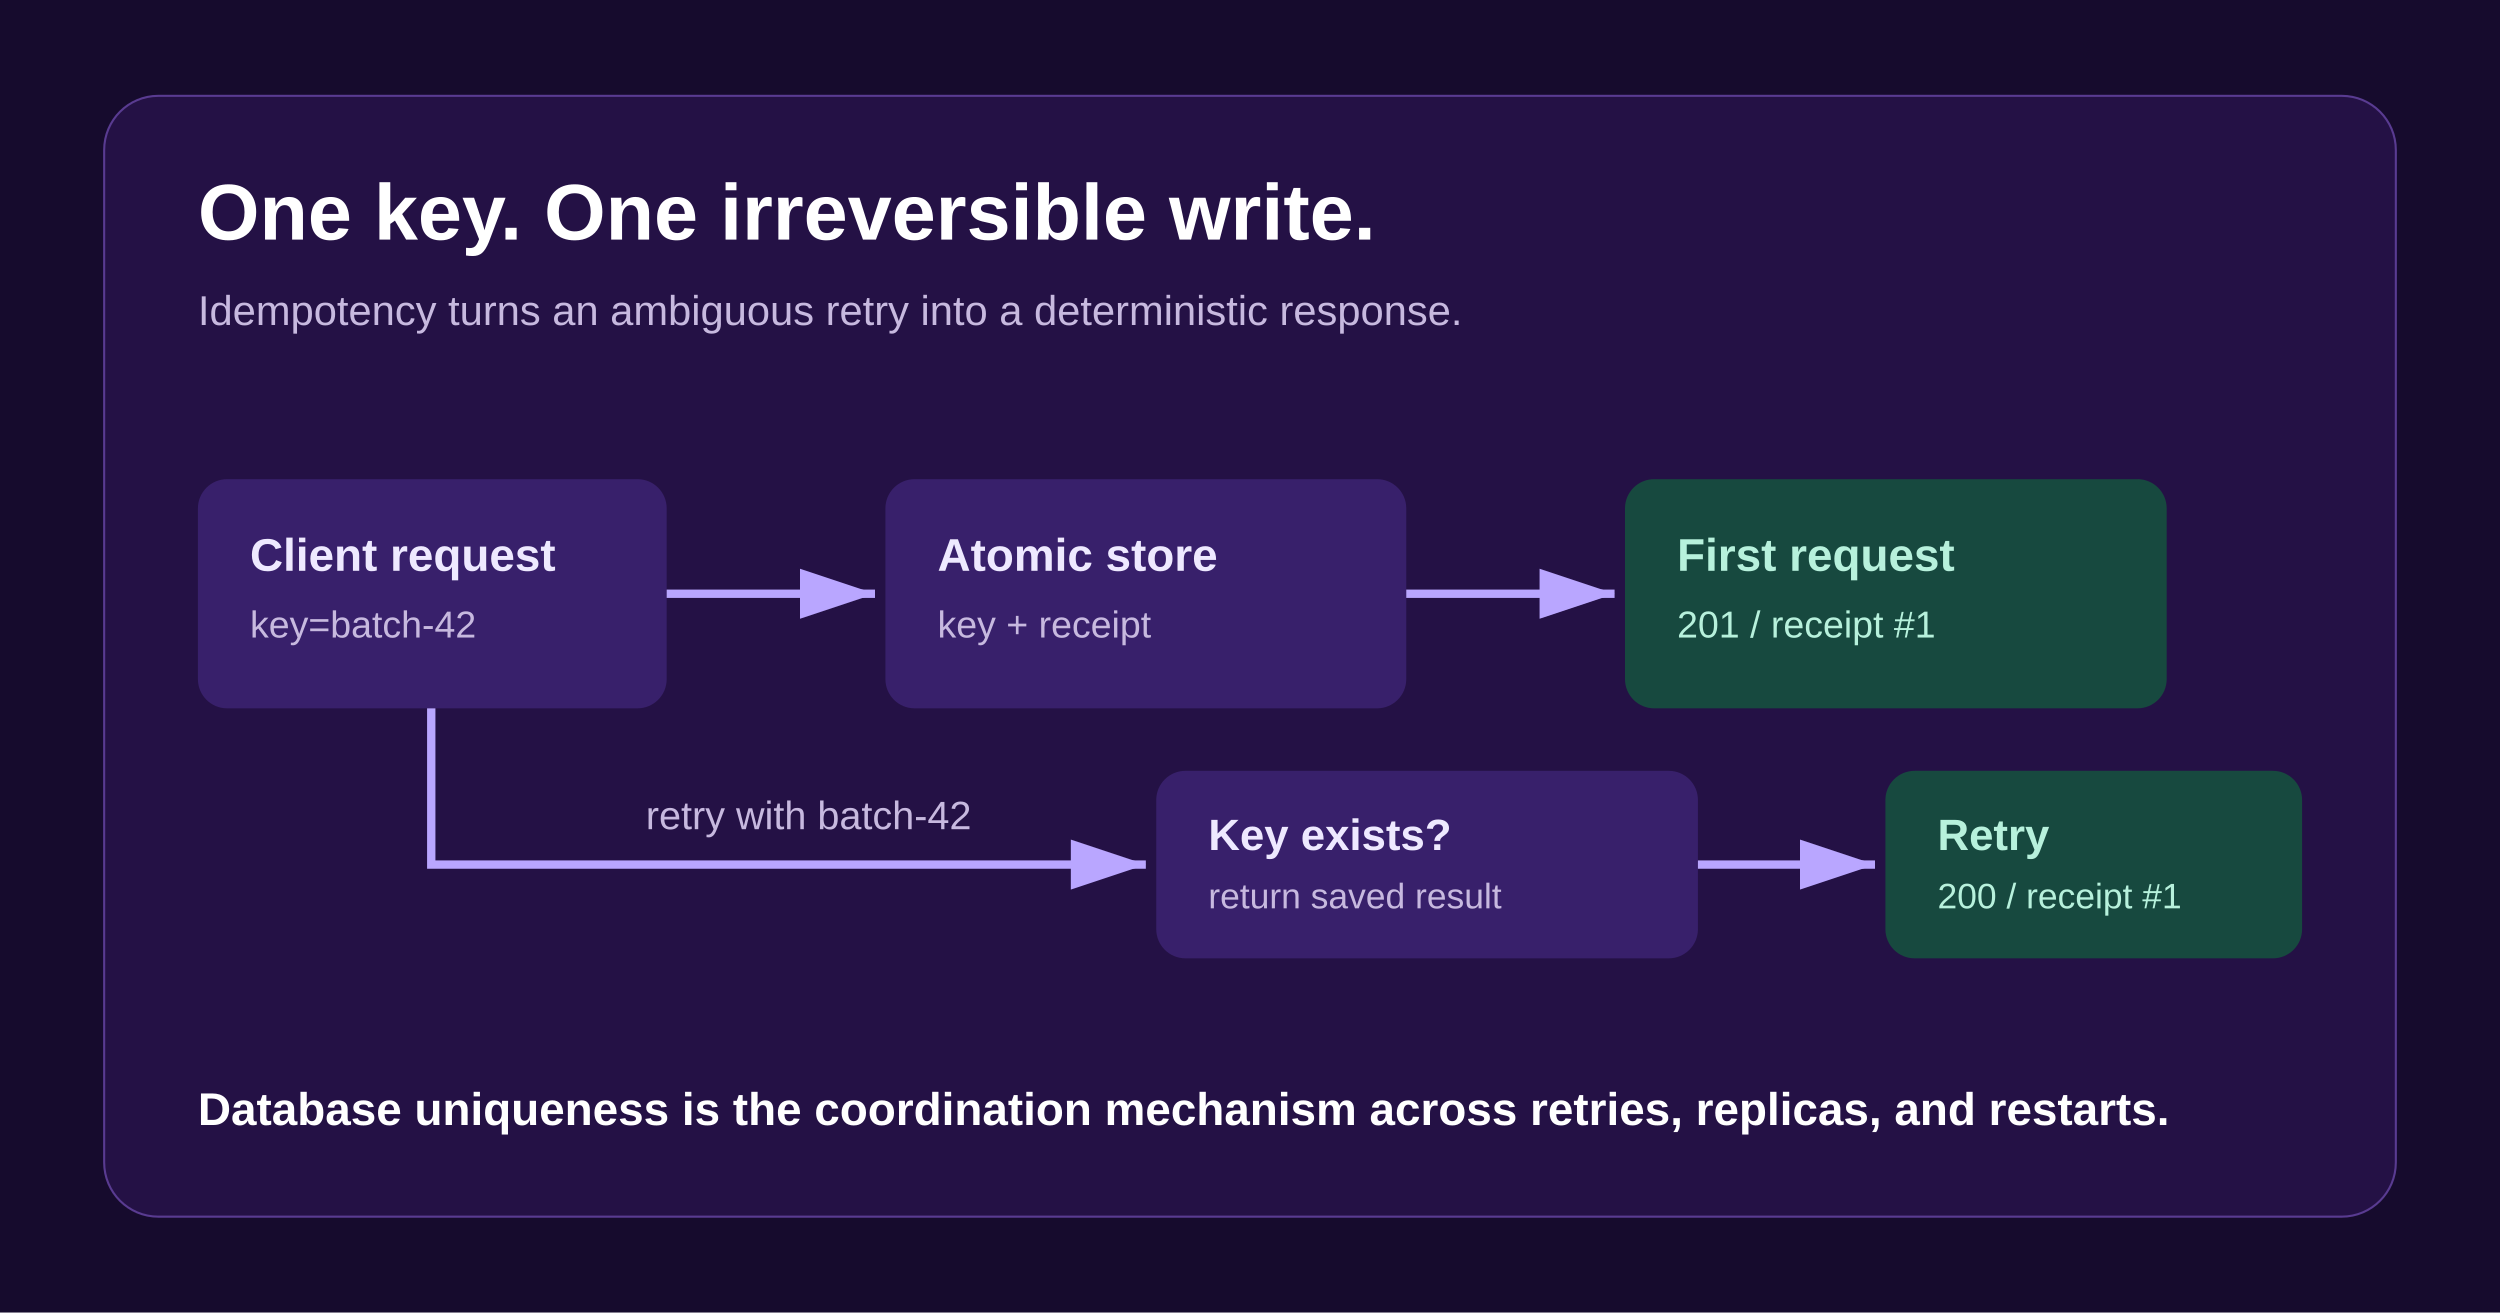
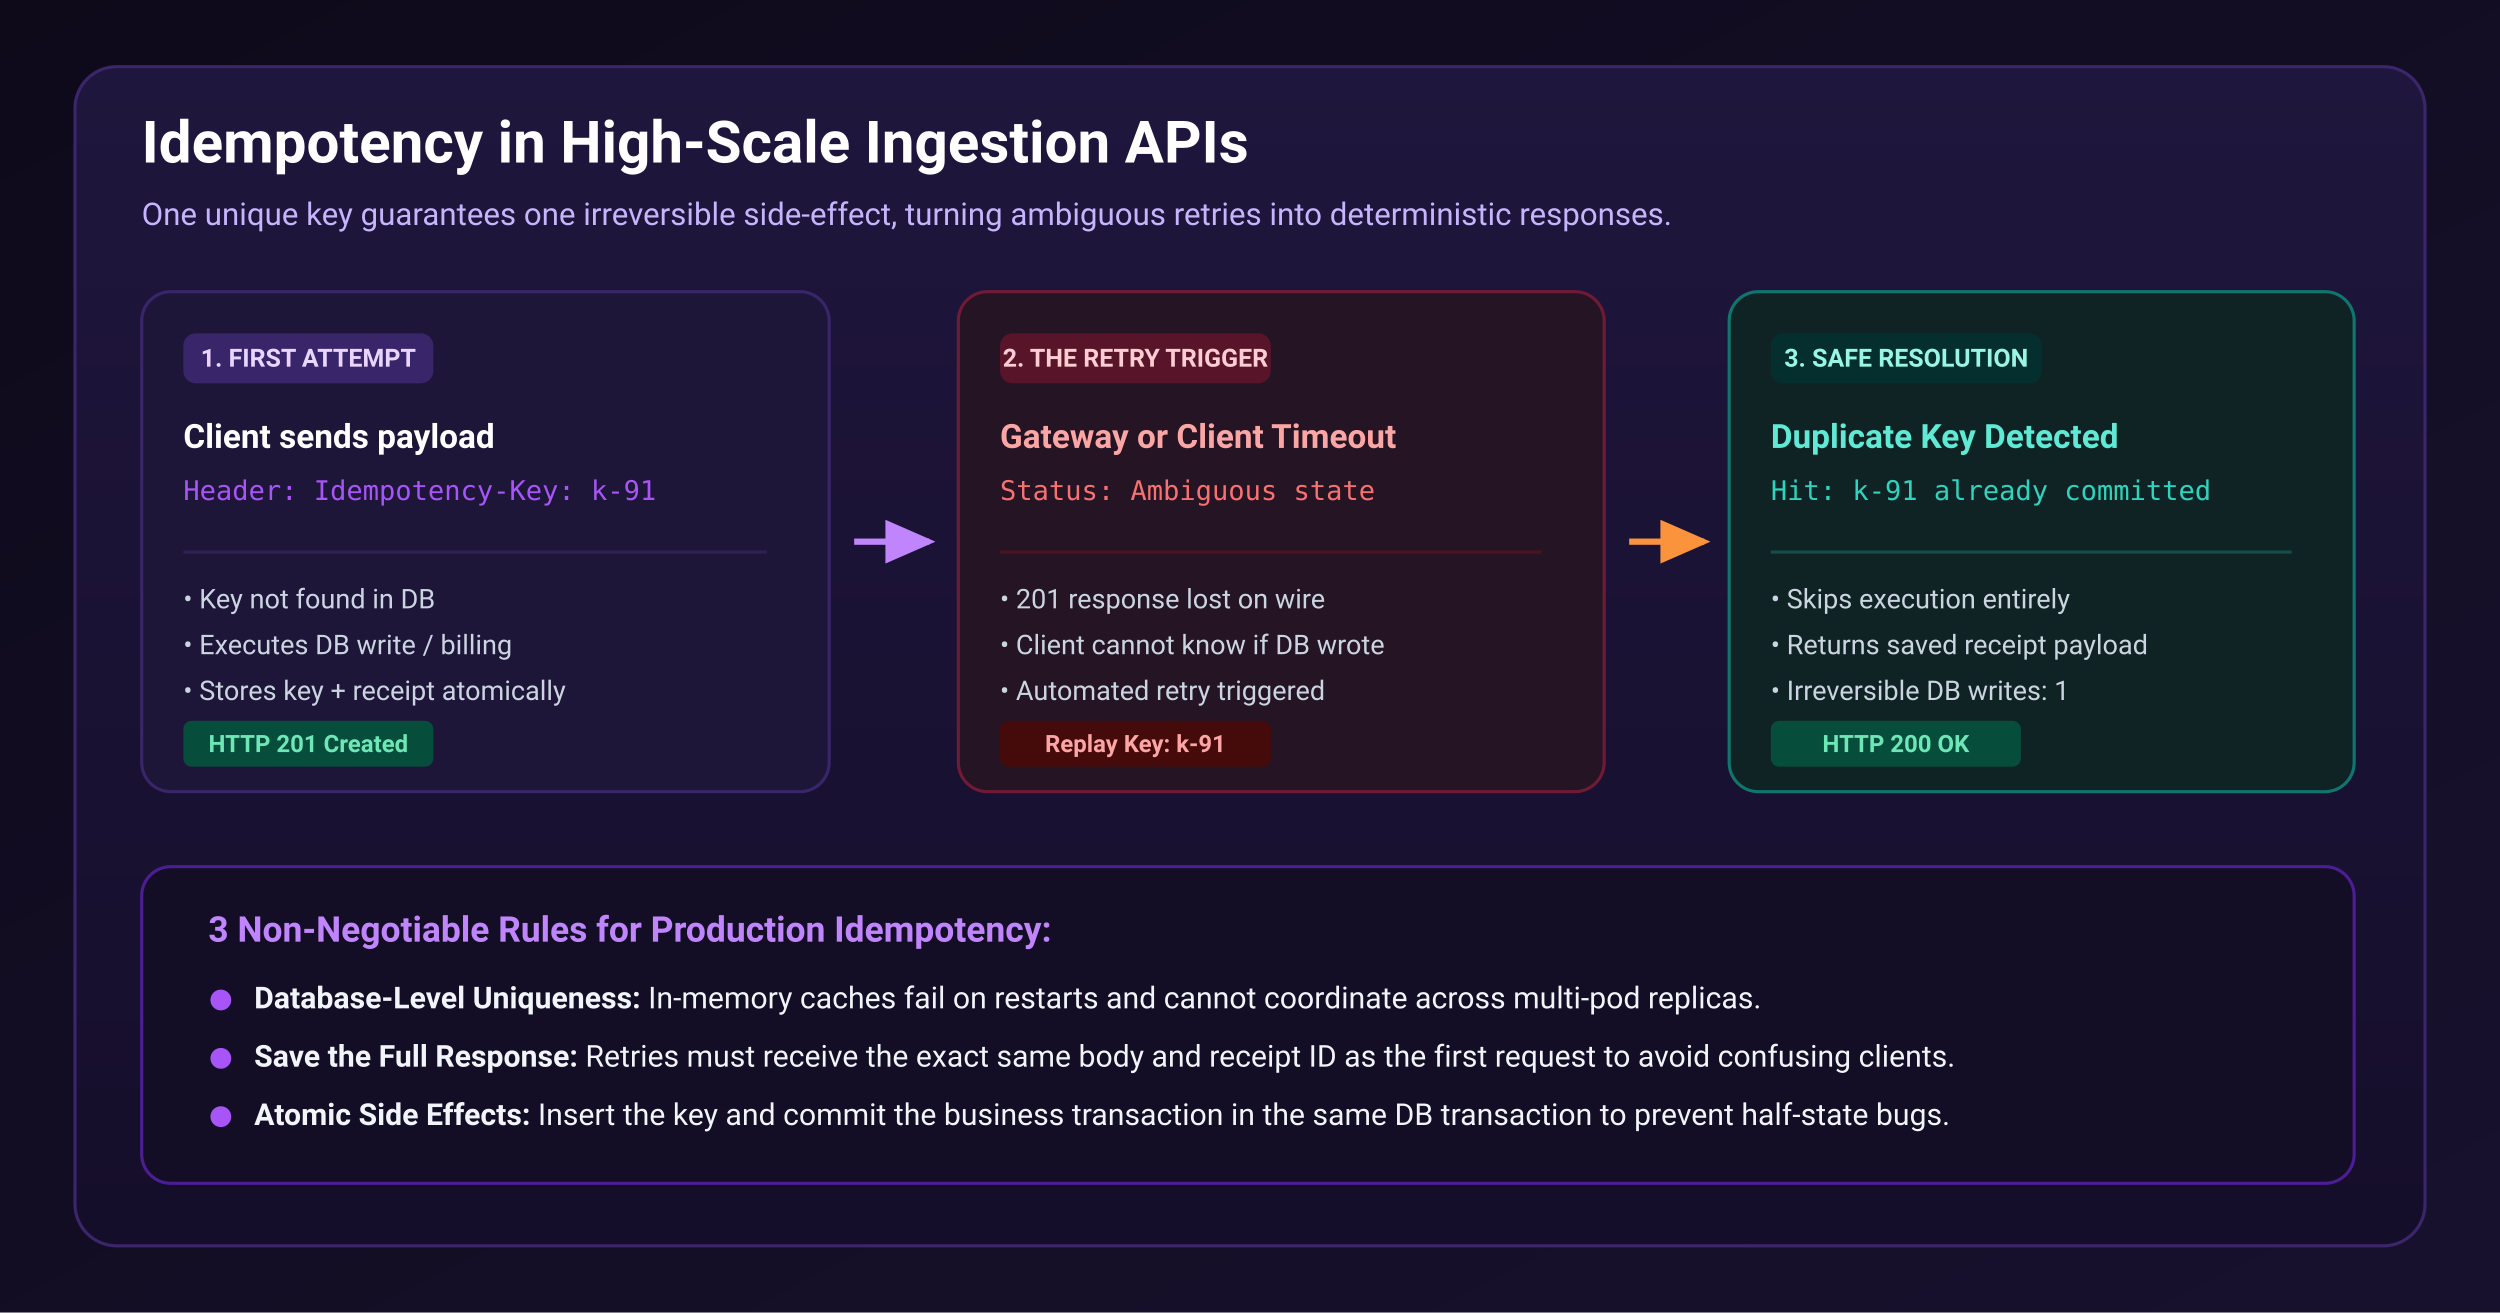
<svg xmlns="http://www.w3.org/2000/svg" width="1200" height="630" viewBox="0 0 1200 630">
  <defs>
-     <marker id="a" markerWidth="10" markerHeight="10" refX="9" refY="3" orient="auto">
-       <path d="M0,0 L0,6 L9,3 z" fill="#b9a6ff" />
+     <linearGradient id="bg2" x1="0%" y1="0%" x2="100%" y2="100%">
+       <stop offset="0%" stop-color="#0e0a1a" />
+       <stop offset="100%" stop-color="#18112e" />
+     </linearGradient>
+     <linearGradient id="cardBg2" x1="0%" y1="0%" x2="0%" y2="100%">
+       <stop offset="0%" stop-color="#1f163d" />
+       <stop offset="100%" stop-color="#150e2a" />
+     </linearGradient>
+     <marker id="arrowPurple" markerWidth="10" markerHeight="10" refX="7" refY="3.5" orient="auto">
+       <polygon points="0 0, 8 3.5, 0 7" fill="#c084fc" />
+     </marker>
+     <marker id="arrowGreen2" markerWidth="10" markerHeight="10" refX="7" refY="3.5" orient="auto">
+       <polygon points="0 0, 8 3.5, 0 7" fill="#34d399" />
+     </marker>
+     <marker id="arrowOrange2" markerWidth="10" markerHeight="10" refX="7" refY="3.5" orient="auto">
+       <polygon points="0 0, 8 3.5, 0 7" fill="#fb923c" />
    </marker>
  </defs>
-   <rect width="1200" height="630" fill="#160b2d" />
-   <rect x="50" y="46" width="1100" height="538" rx="26" fill="#241145" stroke="#593b91" />
-   <text x="95" y="115" fill="#ffffff" font-family="Arial" font-size="38" font-weight="700">One key. One irreversible write.</text>
-   <text x="95" y="156" fill="#c7b9df" font-family="Arial" font-size="20">Idempotency turns an ambiguous retry into a deterministic response.</text>
-   <rect x="95" y="230" width="225" height="110" rx="14" fill="#38206b" />
-   <text x="120" y="274" fill="#eee9ff" font-family="Arial" font-size="22" font-weight="700">Client request</text>
-   <text x="120" y="306" fill="#c7b9df" font-family="Arial" font-size="18">key=batch-42</text>
-   <path d="M320 285 H420" stroke="#b9a6ff" stroke-width="4" marker-end="url(#a)" />
-   <rect x="425" y="230" width="250" height="110" rx="14" fill="#38206b" />
-   <text x="450" y="274" fill="#eee9ff" font-family="Arial" font-size="22" font-weight="700">Atomic store</text>
-   <text x="450" y="306" fill="#c7b9df" font-family="Arial" font-size="18">key + receipt</text>
-   <path d="M675 285 H775" stroke="#b9a6ff" stroke-width="4" marker-end="url(#a)" />
-   <rect x="780" y="230" width="260" height="110" rx="14" fill="#17493f" />
-   <text x="805" y="274" fill="#b7f1dc" font-family="Arial" font-size="22" font-weight="700">First request</text>
-   <text x="805" y="306" fill="#b7f1dc" font-family="Arial" font-size="18">201 / receipt #1</text>
-   <path d="M207 340 V415 H550" fill="none" stroke="#b9a6ff" stroke-width="4" marker-end="url(#a)" />
-   <text x="310" y="398" fill="#c7b9df" font-family="Arial" font-size="19">retry with batch-42</text>
-   <rect x="555" y="370" width="260" height="90" rx="14" fill="#38206b" />
-   <text x="580" y="408" fill="#eee9ff" font-family="Arial" font-size="21" font-weight="700">Key exists?</text>
-   <text x="580" y="436" fill="#c7b9df" font-family="Arial" font-size="17">return saved result</text>
-   <path d="M815 415 H900" stroke="#b9a6ff" stroke-width="4" marker-end="url(#a)" />
-   <rect x="905" y="370" width="200" height="90" rx="14" fill="#17493f" />
-   <text x="930" y="408" fill="#b7f1dc" font-family="Arial" font-size="21" font-weight="700">Retry</text>
-   <text x="930" y="436" fill="#b7f1dc" font-family="Arial" font-size="17">200 / receipt #1</text>
-   <text x="95" y="540" fill="#ffffff" font-family="Arial" font-size="22" font-weight="700">Database uniqueness is the coordination mechanism across retries, replicas, and restarts.</text>
+   <rect width="1200" height="630" fill="url(#bg2)" />
+   <rect x="36" y="32" width="1128" height="566" rx="20" fill="url(#cardBg2)" stroke="#3b266b" stroke-width="1.5" />
+   <text x="68" y="78" fill="#ffffff" font-family="-apple-system, BlinkMacSystemFont, 'Segoe UI', Roboto, sans-serif" font-size="28" font-weight="700">Idempotency in High-Scale Ingestion APIs</text>
+   <text x="68" y="108" fill="#c4b5fd" font-family="-apple-system, BlinkMacSystemFont, 'Segoe UI', Roboto, sans-serif" font-size="15">One unique key guarantees one irreversible side-effect, turning ambiguous retries into deterministic responses.</text>
+   <g transform="translate(68, 140)">
+     <rect width="330" height="240" rx="14" fill="#1e1638" stroke="#38256a" stroke-width="1.5" />
+     <rect x="20" y="20" width="120" height="24" rx="6" fill="#38256a" />
+     <text x="80" y="36" fill="#e9d5ff" font-family="-apple-system, BlinkMacSystemFont, 'Segoe UI', Roboto, sans-serif" font-size="12" font-weight="700" text-anchor="middle">1. FIRST ATTEMPT</text>
+     <text x="20" y="75" fill="#ffffff" font-family="-apple-system, BlinkMacSystemFont, 'Segoe UI', Roboto, sans-serif" font-size="16" font-weight="700">Client sends payload</text>
+     <text x="20" y="100" fill="#a855f7" font-family="monospace" font-size="13">Header: Idempotency-Key: k-91</text>
+     <path d="M20 125 H300" stroke="#2e1f54" stroke-width="1.5" />
+     <text x="20" y="152" fill="#cbd5e1" font-family="-apple-system, BlinkMacSystemFont, 'Segoe UI', Roboto, sans-serif" font-size="13">• Key not found in DB</text>
+     <text x="20" y="174" fill="#cbd5e1" font-family="-apple-system, BlinkMacSystemFont, 'Segoe UI', Roboto, sans-serif" font-size="13">• Executes DB write / billing</text>
+     <text x="20" y="196" fill="#cbd5e1" font-family="-apple-system, BlinkMacSystemFont, 'Segoe UI', Roboto, sans-serif" font-size="13">• Stores key + receipt atomically</text>
+     <rect x="20" y="206" width="120" height="22" rx="4" fill="#064e3b" />
+     <text x="80" y="221" fill="#6ee7b7" font-family="-apple-system, BlinkMacSystemFont, 'Segoe UI', Roboto, sans-serif" font-size="11.5" font-weight="700" text-anchor="middle">HTTP 201 Created</text>
+   </g>
+   <path d="M410 260 H446" stroke="#c084fc" stroke-width="3" marker-end="url(#arrowPurple)" />
+   <g transform="translate(460, 140)">
+     <rect width="310" height="240" rx="14" fill="#241424" stroke="#701a35" stroke-width="1.5" />
+     <rect x="20" y="20" width="130" height="24" rx="6" fill="#581428" />
+     <text x="85" y="36" fill="#fecdd3" font-family="-apple-system, BlinkMacSystemFont, 'Segoe UI', Roboto, sans-serif" font-size="12" font-weight="700" text-anchor="middle">2. THE RETRY TRIGGER</text>
+     <text x="20" y="75" fill="#fca5a5" font-family="-apple-system, BlinkMacSystemFont, 'Segoe UI', Roboto, sans-serif" font-size="16" font-weight="700">Gateway or Client Timeout</text>
+     <text x="20" y="100" fill="#f87171" font-family="monospace" font-size="13">Status: Ambiguous state</text>
+     <path d="M20 125 H280" stroke="#4c1220" stroke-width="1.5" />
+     <text x="20" y="152" fill="#cbd5e1" font-family="-apple-system, BlinkMacSystemFont, 'Segoe UI', Roboto, sans-serif" font-size="13">• 201 response lost on wire</text>
+     <text x="20" y="174" fill="#cbd5e1" font-family="-apple-system, BlinkMacSystemFont, 'Segoe UI', Roboto, sans-serif" font-size="13">• Client cannot know if DB wrote</text>
+     <text x="20" y="196" fill="#cbd5e1" font-family="-apple-system, BlinkMacSystemFont, 'Segoe UI', Roboto, sans-serif" font-size="13">• Automated retry triggered</text>
+     <rect x="20" y="206" width="130" height="22" rx="4" fill="#450a0a" />
+     <text x="85" y="221" fill="#fca5a5" font-family="-apple-system, BlinkMacSystemFont, 'Segoe UI', Roboto, sans-serif" font-size="11.5" font-weight="700" text-anchor="middle">Replay Key: k-91</text>
+   </g>
+   <path d="M782 260 H818" stroke="#fb923c" stroke-width="3" marker-end="url(#arrowOrange2)" />
+   <g transform="translate(830, 140)">
+     <rect width="300" height="240" rx="14" fill="#102324" stroke="#0f766e" stroke-width="1.5" />
+     <rect x="20" y="20" width="130" height="24" rx="6" fill="#042f2e" />
+     <text x="85" y="36" fill="#99f6e4" font-family="-apple-system, BlinkMacSystemFont, 'Segoe UI', Roboto, sans-serif" font-size="12" font-weight="700" text-anchor="middle">3. SAFE RESOLUTION</text>
+     <text x="20" y="75" fill="#5eead4" font-family="-apple-system, BlinkMacSystemFont, 'Segoe UI', Roboto, sans-serif" font-size="16" font-weight="700">Duplicate Key Detected</text>
+     <text x="20" y="100" fill="#2dd4bf" font-family="monospace" font-size="13">Hit: k-91 already committed</text>
+     <path d="M20 125 H270" stroke="#134e4a" stroke-width="1.5" />
+     <text x="20" y="152" fill="#cbd5e1" font-family="-apple-system, BlinkMacSystemFont, 'Segoe UI', Roboto, sans-serif" font-size="13">• Skips execution entirely</text>
+     <text x="20" y="174" fill="#cbd5e1" font-family="-apple-system, BlinkMacSystemFont, 'Segoe UI', Roboto, sans-serif" font-size="13">• Returns saved receipt payload</text>
+     <text x="20" y="196" fill="#cbd5e1" font-family="-apple-system, BlinkMacSystemFont, 'Segoe UI', Roboto, sans-serif" font-size="13">• Irreversible DB writes: 1</text>
+     <rect x="20" y="206" width="120" height="22" rx="4" fill="#064e3b" />
+     <text x="80" y="221" fill="#6ee7b7" font-family="-apple-system, BlinkMacSystemFont, 'Segoe UI', Roboto, sans-serif" font-size="11.5" font-weight="700" text-anchor="middle">HTTP 200 OK</text>
+   </g>
+   <rect x="68" y="416" width="1062" height="152" rx="14" fill="#130e26" stroke="#4c1d95" stroke-width="1.5" />
+   <text x="100" y="452" fill="#c084fc" font-family="-apple-system, BlinkMacSystemFont, 'Segoe UI', Roboto, sans-serif" font-size="17" font-weight="700">3 Non-Negotiable Rules for Production Idempotency:</text>
+   <g transform="translate(100, 474)">
+     <circle cx="6" cy="6" r="5" fill="#a855f7" />
+     <text x="22" y="10" fill="#f1f5f9" font-family="-apple-system, BlinkMacSystemFont, 'Segoe UI', Roboto, sans-serif" font-size="14.5">
+       <tspan font-weight="700">Database-Level Uniqueness:</tspan> In-memory caches fail on restarts and cannot coordinate across multi-pod replicas.</text>
+     <circle cx="6" cy="34" r="5" fill="#a855f7" />
+     <text x="22" y="38" fill="#f1f5f9" font-family="-apple-system, BlinkMacSystemFont, 'Segoe UI', Roboto, sans-serif" font-size="14.5">
+       <tspan font-weight="700">Save the Full Response:</tspan> Retries must receive the exact same body and receipt ID as the first request to avoid confusing clients.</text>
+     <circle cx="6" cy="62" r="5" fill="#a855f7" />
+     <text x="22" y="66" fill="#f1f5f9" font-family="-apple-system, BlinkMacSystemFont, 'Segoe UI', Roboto, sans-serif" font-size="14.5">
+       <tspan font-weight="700">Atomic Side Effects:</tspan> Insert the key and commit the business transaction in the same DB transaction to prevent half-state bugs.</text>
+   </g>
</svg>
